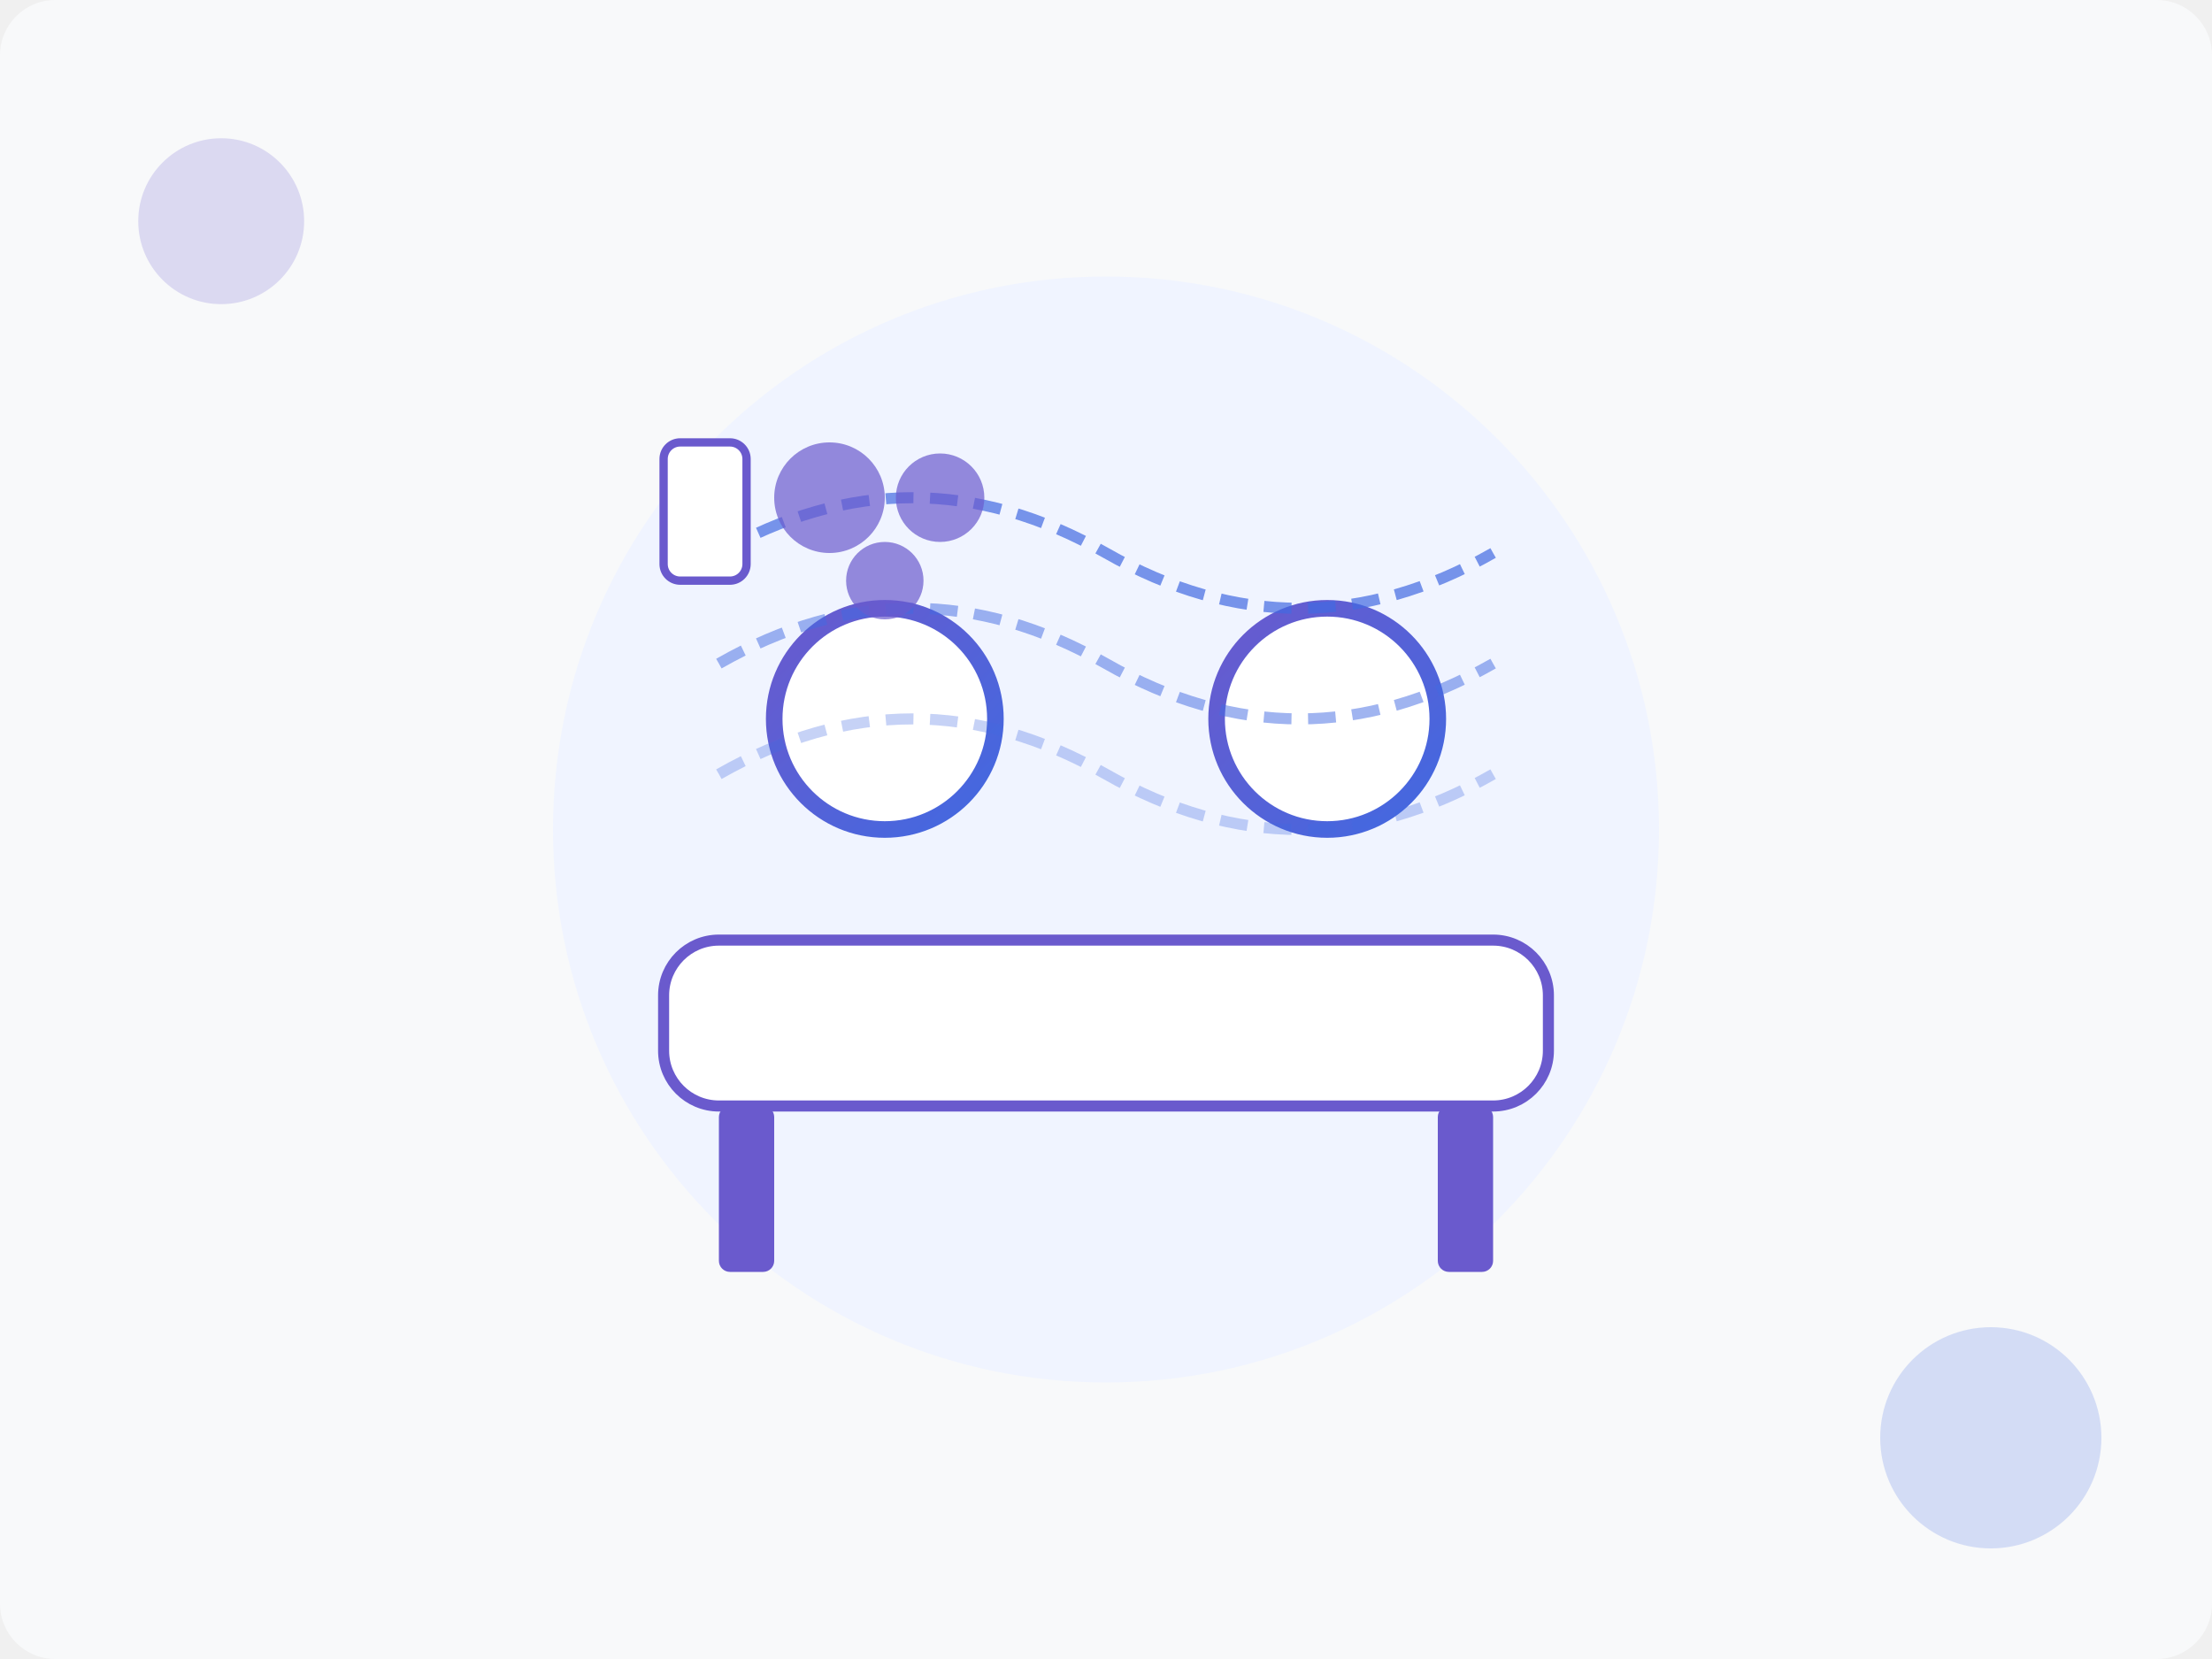
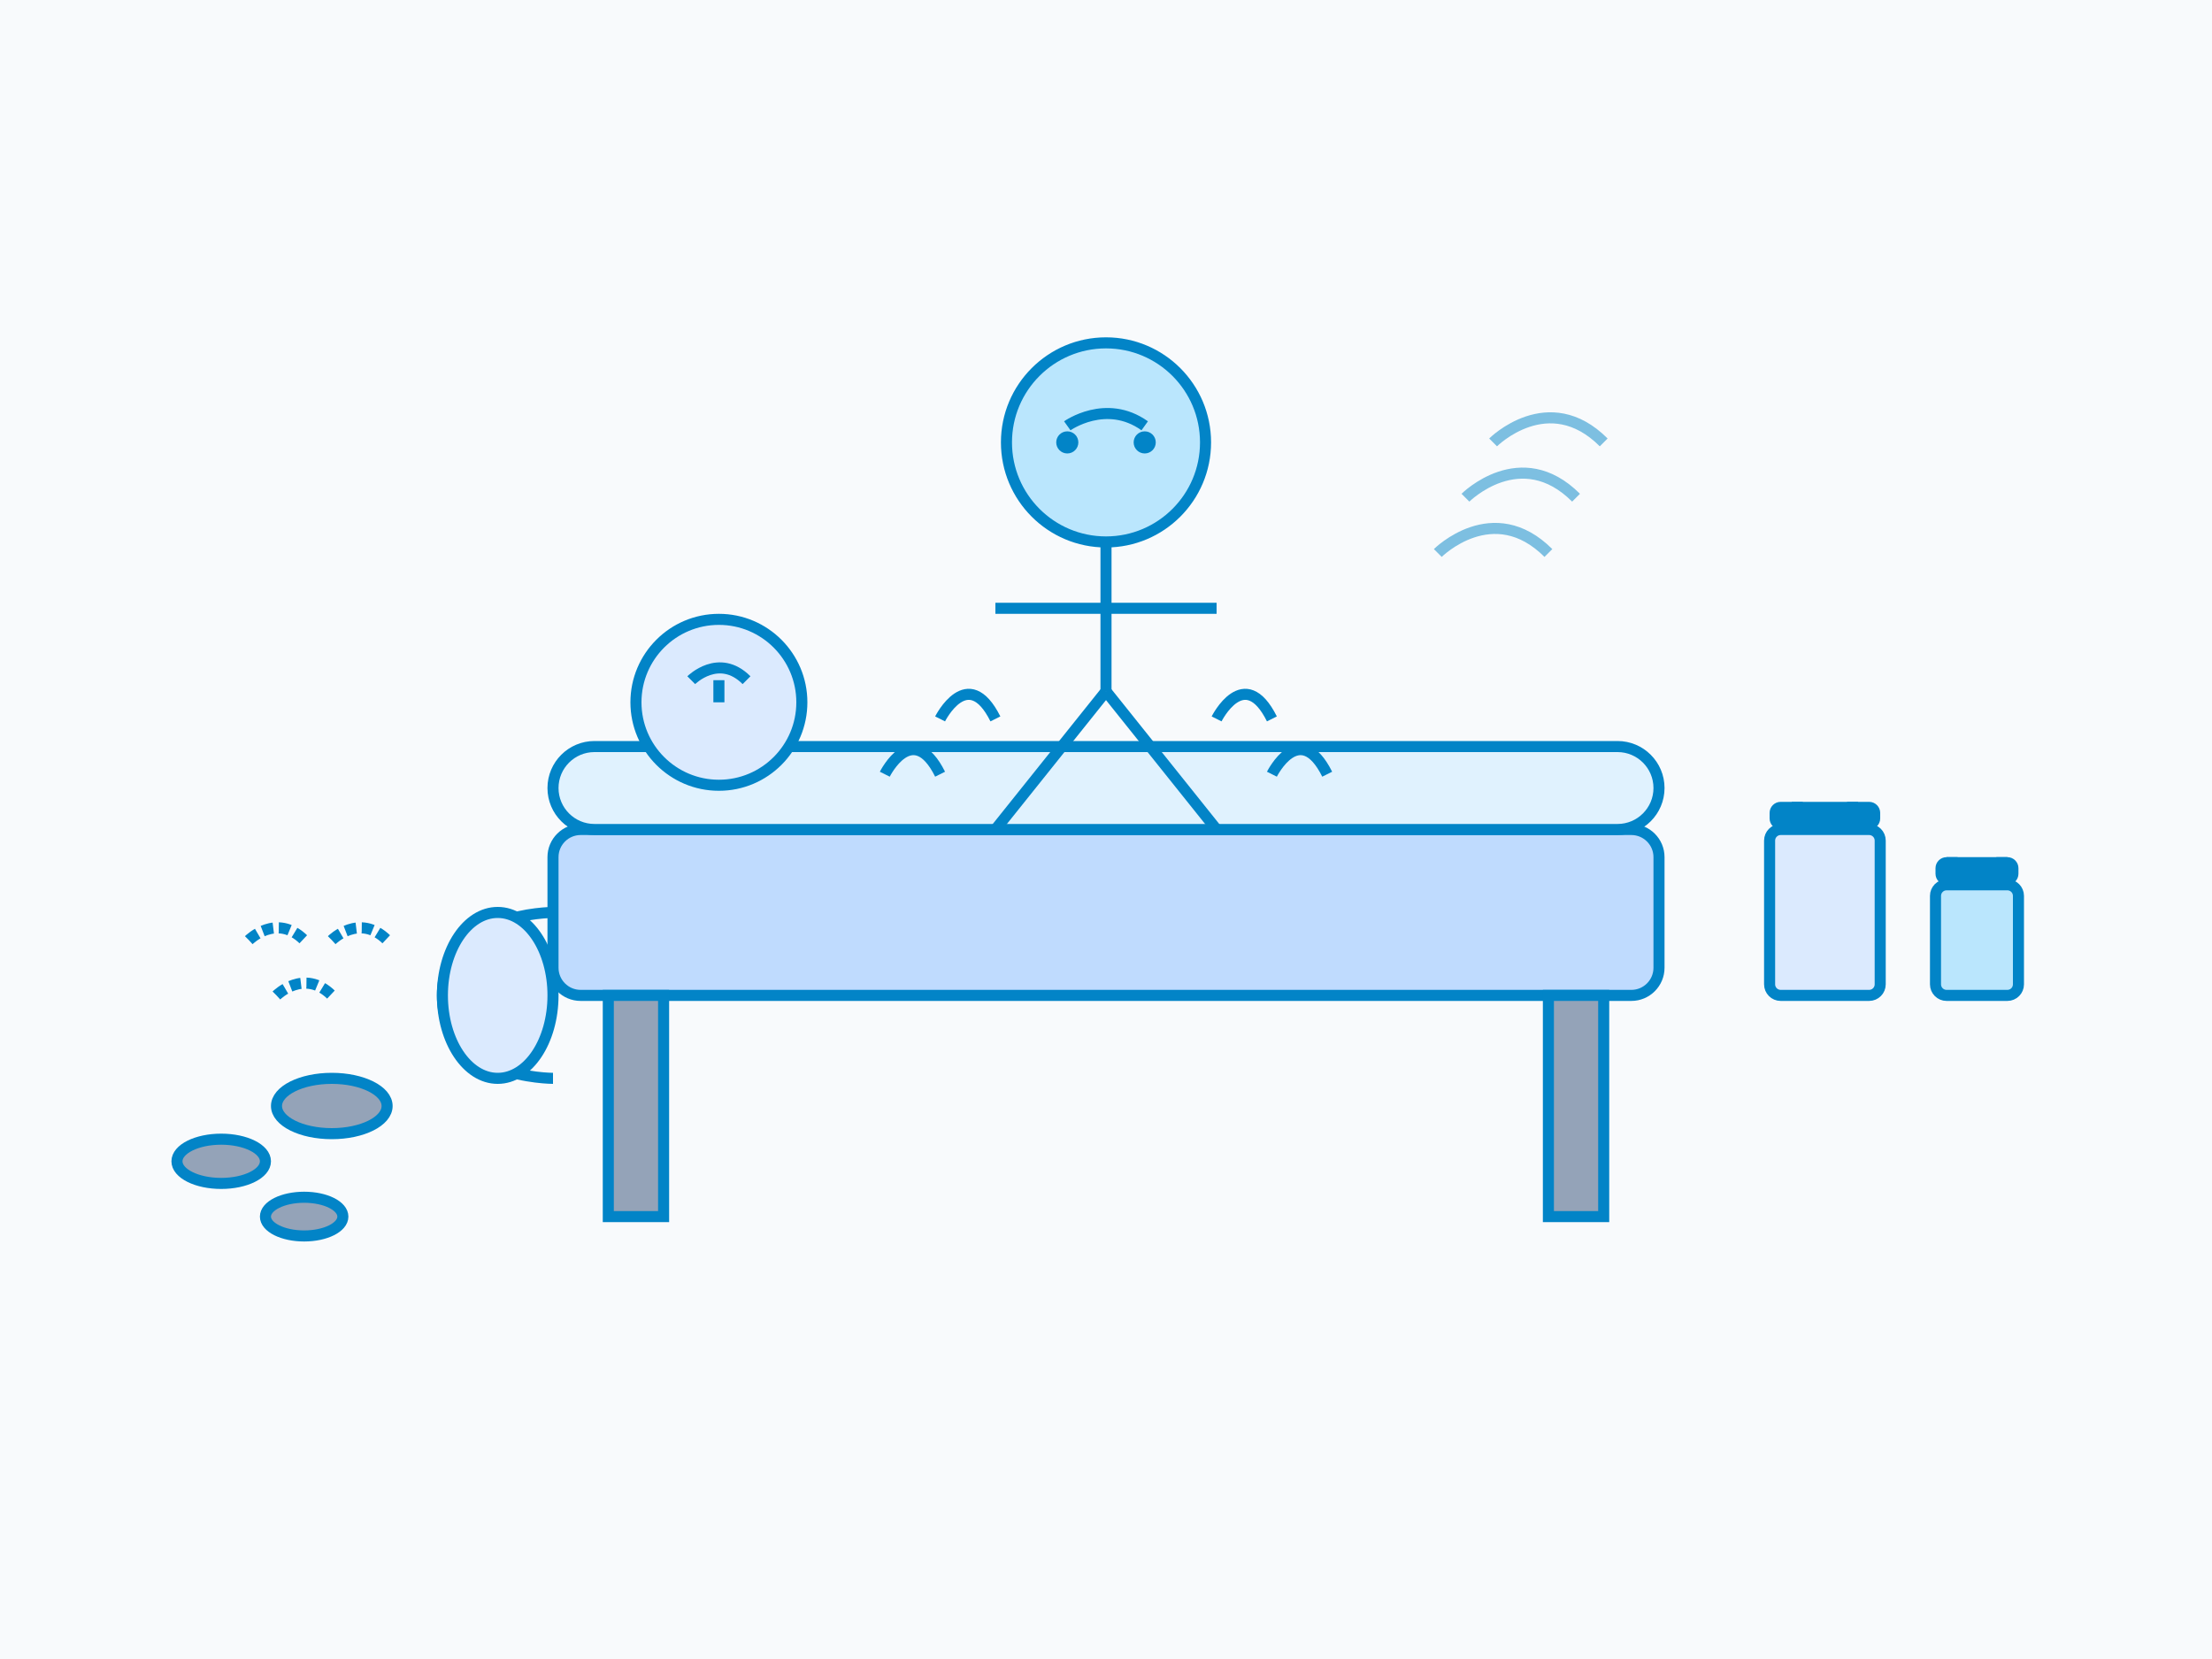
- <svg xmlns="http://www.w3.org/2000/svg" width="400" height="300" viewBox="0 0 400 300">
-   <defs>
-     <linearGradient id="massageGradient" x1="0%" y1="0%" x2="100%" y2="100%">
-       <stop offset="0%" style="stop-color:#6A5ACD;stop-opacity:1" />
-       <stop offset="100%" style="stop-color:#4169E1;stop-opacity:1" />
-     </linearGradient>
-   </defs>
-   <rect width="400" height="300" fill="#F8F9FA" rx="10" ry="10" />
-   <g transform="translate(200, 150)">
-     <circle cx="0" cy="0" r="100" fill="#F0F4FF" />
-     <rect x="-80" y="20" width="160" height="30" rx="10" ry="10" fill="#FFFFFF" stroke="#6A5ACD" stroke-width="2" />
-     <rect x="-70" y="50" width="10" height="30" rx="2" ry="2" fill="#6A5ACD" />
-     <rect x="60" y="50" width="10" height="30" rx="2" ry="2" fill="#6A5ACD" />
-     <circle cx="-40" cy="-20" r="20" fill="#FFFFFF" stroke="url(#massageGradient)" stroke-width="3" />
-     <circle cx="40" cy="-20" r="20" fill="#FFFFFF" stroke="url(#massageGradient)" stroke-width="3" />
-     <path d="M-70 -50 Q -35 -70, 0 -50 Q 35 -30, 70 -50" fill="none" stroke="#4169E1" stroke-width="2" stroke-dasharray="5,3" opacity="0.7" />
-     <path d="M-70 -30 Q -35 -50, 0 -30 Q 35 -10, 70 -30" fill="none" stroke="#4169E1" stroke-width="2" stroke-dasharray="5,3" opacity="0.5" />
-     <path d="M-70 -10 Q -35 -30, 0 -10 Q 35 10, 70 -10" fill="none" stroke="#4169E1" stroke-width="2" stroke-dasharray="5,3" opacity="0.3" />
-     <rect x="-80" y="-70" width="15" height="25" rx="3" ry="3" fill="#FFFFFF" stroke="#6A5ACD" stroke-width="1.5" />
-     <circle cx="-50" cy="-60" r="10" fill="#6A5ACD" opacity="0.7" />
-     <circle cx="-30" cy="-60" r="8" fill="#6A5ACD" opacity="0.7" />
-     <circle cx="-40" cy="-45" r="7" fill="#6A5ACD" opacity="0.7" />
-   </g>
-   <circle cx="40" cy="40" r="15" fill="#6A5ACD" opacity="0.2" />
-   <circle cx="360" cy="260" r="20" fill="#4169E1" opacity="0.2" />
+ <svg xmlns="http://www.w3.org/2000/svg" width="400" height="300" viewBox="0 0 400 300" fill="none">
+   <rect width="400" height="300" fill="#F8FAFC" />
+   <rect x="100" y="150" width="200" height="30" rx="5" fill="#BFDBFE" stroke="#0284C7" stroke-width="2" />
+   <rect x="110" y="180" width="10" height="40" fill="#94A3B8" stroke="#0284C7" stroke-width="2" />
+   <rect x="280" y="180" width="10" height="40" fill="#94A3B8" stroke="#0284C7" stroke-width="2" />
+   <path d="M100 165C100 165 80 165 80 180C80 195 100 195 100 195" stroke="#0284C7" stroke-width="2" fill="none" />
+   <ellipse cx="90" cy="180" rx="10" ry="15" fill="#DBEAFE" stroke="#0284C7" stroke-width="2" />
+   <rect x="100" y="135" width="200" height="15" rx="7.5" fill="#E0F2FE" stroke="#0284C7" stroke-width="2" />
+   <circle cx="130" cy="127" r="15" fill="#DBEAFE" stroke="#0284C7" stroke-width="2" />
+   <path d="M125 123C125 123 130 118 135 123" stroke="#0284C7" stroke-width="2" />
+   <path d="M130 127V123" stroke="#0284C7" stroke-width="2" />
+   <circle cx="200" cy="80" r="18" fill="#BAE6FD" stroke="#0284C7" stroke-width="2" />
+   <path d="M193 77C193 77 200 72 207 77" stroke="#0284C7" stroke-width="2" />
+   <circle cx="193" cy="80" r="2" fill="#0284C7" />
+   <circle cx="207" cy="80" r="2" fill="#0284C7" />
+   <path d="M200 98V125" stroke="#0284C7" stroke-width="2" />
+   <path d="M200 125L180 150" stroke="#0284C7" stroke-width="2" />
+   <path d="M200 125L220 150" stroke="#0284C7" stroke-width="2" />
+   <path d="M180 110H220" stroke="#0284C7" stroke-width="2" />
+   <path d="M160 140C160 140 165 130 170 140" stroke="#0284C7" stroke-width="2" />
+   <path d="M230 140C230 140 235 130 240 140" stroke="#0284C7" stroke-width="2" />
+   <path d="M170 130C170 130 175 120 180 130" stroke="#0284C7" stroke-width="2" />
+   <path d="M220 130C220 130 225 120 230 130" stroke="#0284C7" stroke-width="2" />
+   <path d="M260 100C260 100 270 90 280 100" stroke="#0284C7" stroke-width="2" stroke-opacity="0.5" />
+   <path d="M265 90C265 90 275 80 285 90" stroke="#0284C7" stroke-width="2" stroke-opacity="0.5" />
+   <path d="M270 80C270 80 280 70 290 80" stroke="#0284C7" stroke-width="2" stroke-opacity="0.5" />
+   <rect x="320" y="150" width="20" height="30" rx="2" fill="#DBEAFE" stroke="#0284C7" stroke-width="2" />
+   <path d="M325 150V145" stroke="#0284C7" stroke-width="2" />
+   <path d="M335 150V145" stroke="#0284C7" stroke-width="2" />
+   <rect x="320" y="145" width="20" height="5" rx="2" fill="#0284C7" />
+   <rect x="350" y="160" width="15" height="20" rx="2" fill="#BAE6FD" stroke="#0284C7" stroke-width="2" />
+   <path d="M353 160V155" stroke="#0284C7" stroke-width="2" />
+   <path d="M362 160V155" stroke="#0284C7" stroke-width="2" />
+   <rect x="350" y="155" width="15" height="5" rx="2" fill="#0284C7" />
+   <ellipse cx="60" cy="200" rx="10" ry="5" fill="#94A3B8" stroke="#0284C7" stroke-width="2" />
+   <ellipse cx="40" cy="210" rx="8" ry="4" fill="#94A3B8" stroke="#0284C7" stroke-width="2" />
+   <ellipse cx="55" cy="220" rx="7" ry="3.5" fill="#94A3B8" stroke="#0284C7" stroke-width="2" />
+   <path d="M50 180C50 180 55 175 60 180" stroke="#0284C7" stroke-width="2" stroke-dasharray="2 1" />
+   <path d="M45 170C45 170 50 165 55 170" stroke="#0284C7" stroke-width="2" stroke-dasharray="2 1" />
+   <path d="M60 170C60 170 65 165 70 170" stroke="#0284C7" stroke-width="2" stroke-dasharray="2 1" />
</svg>
